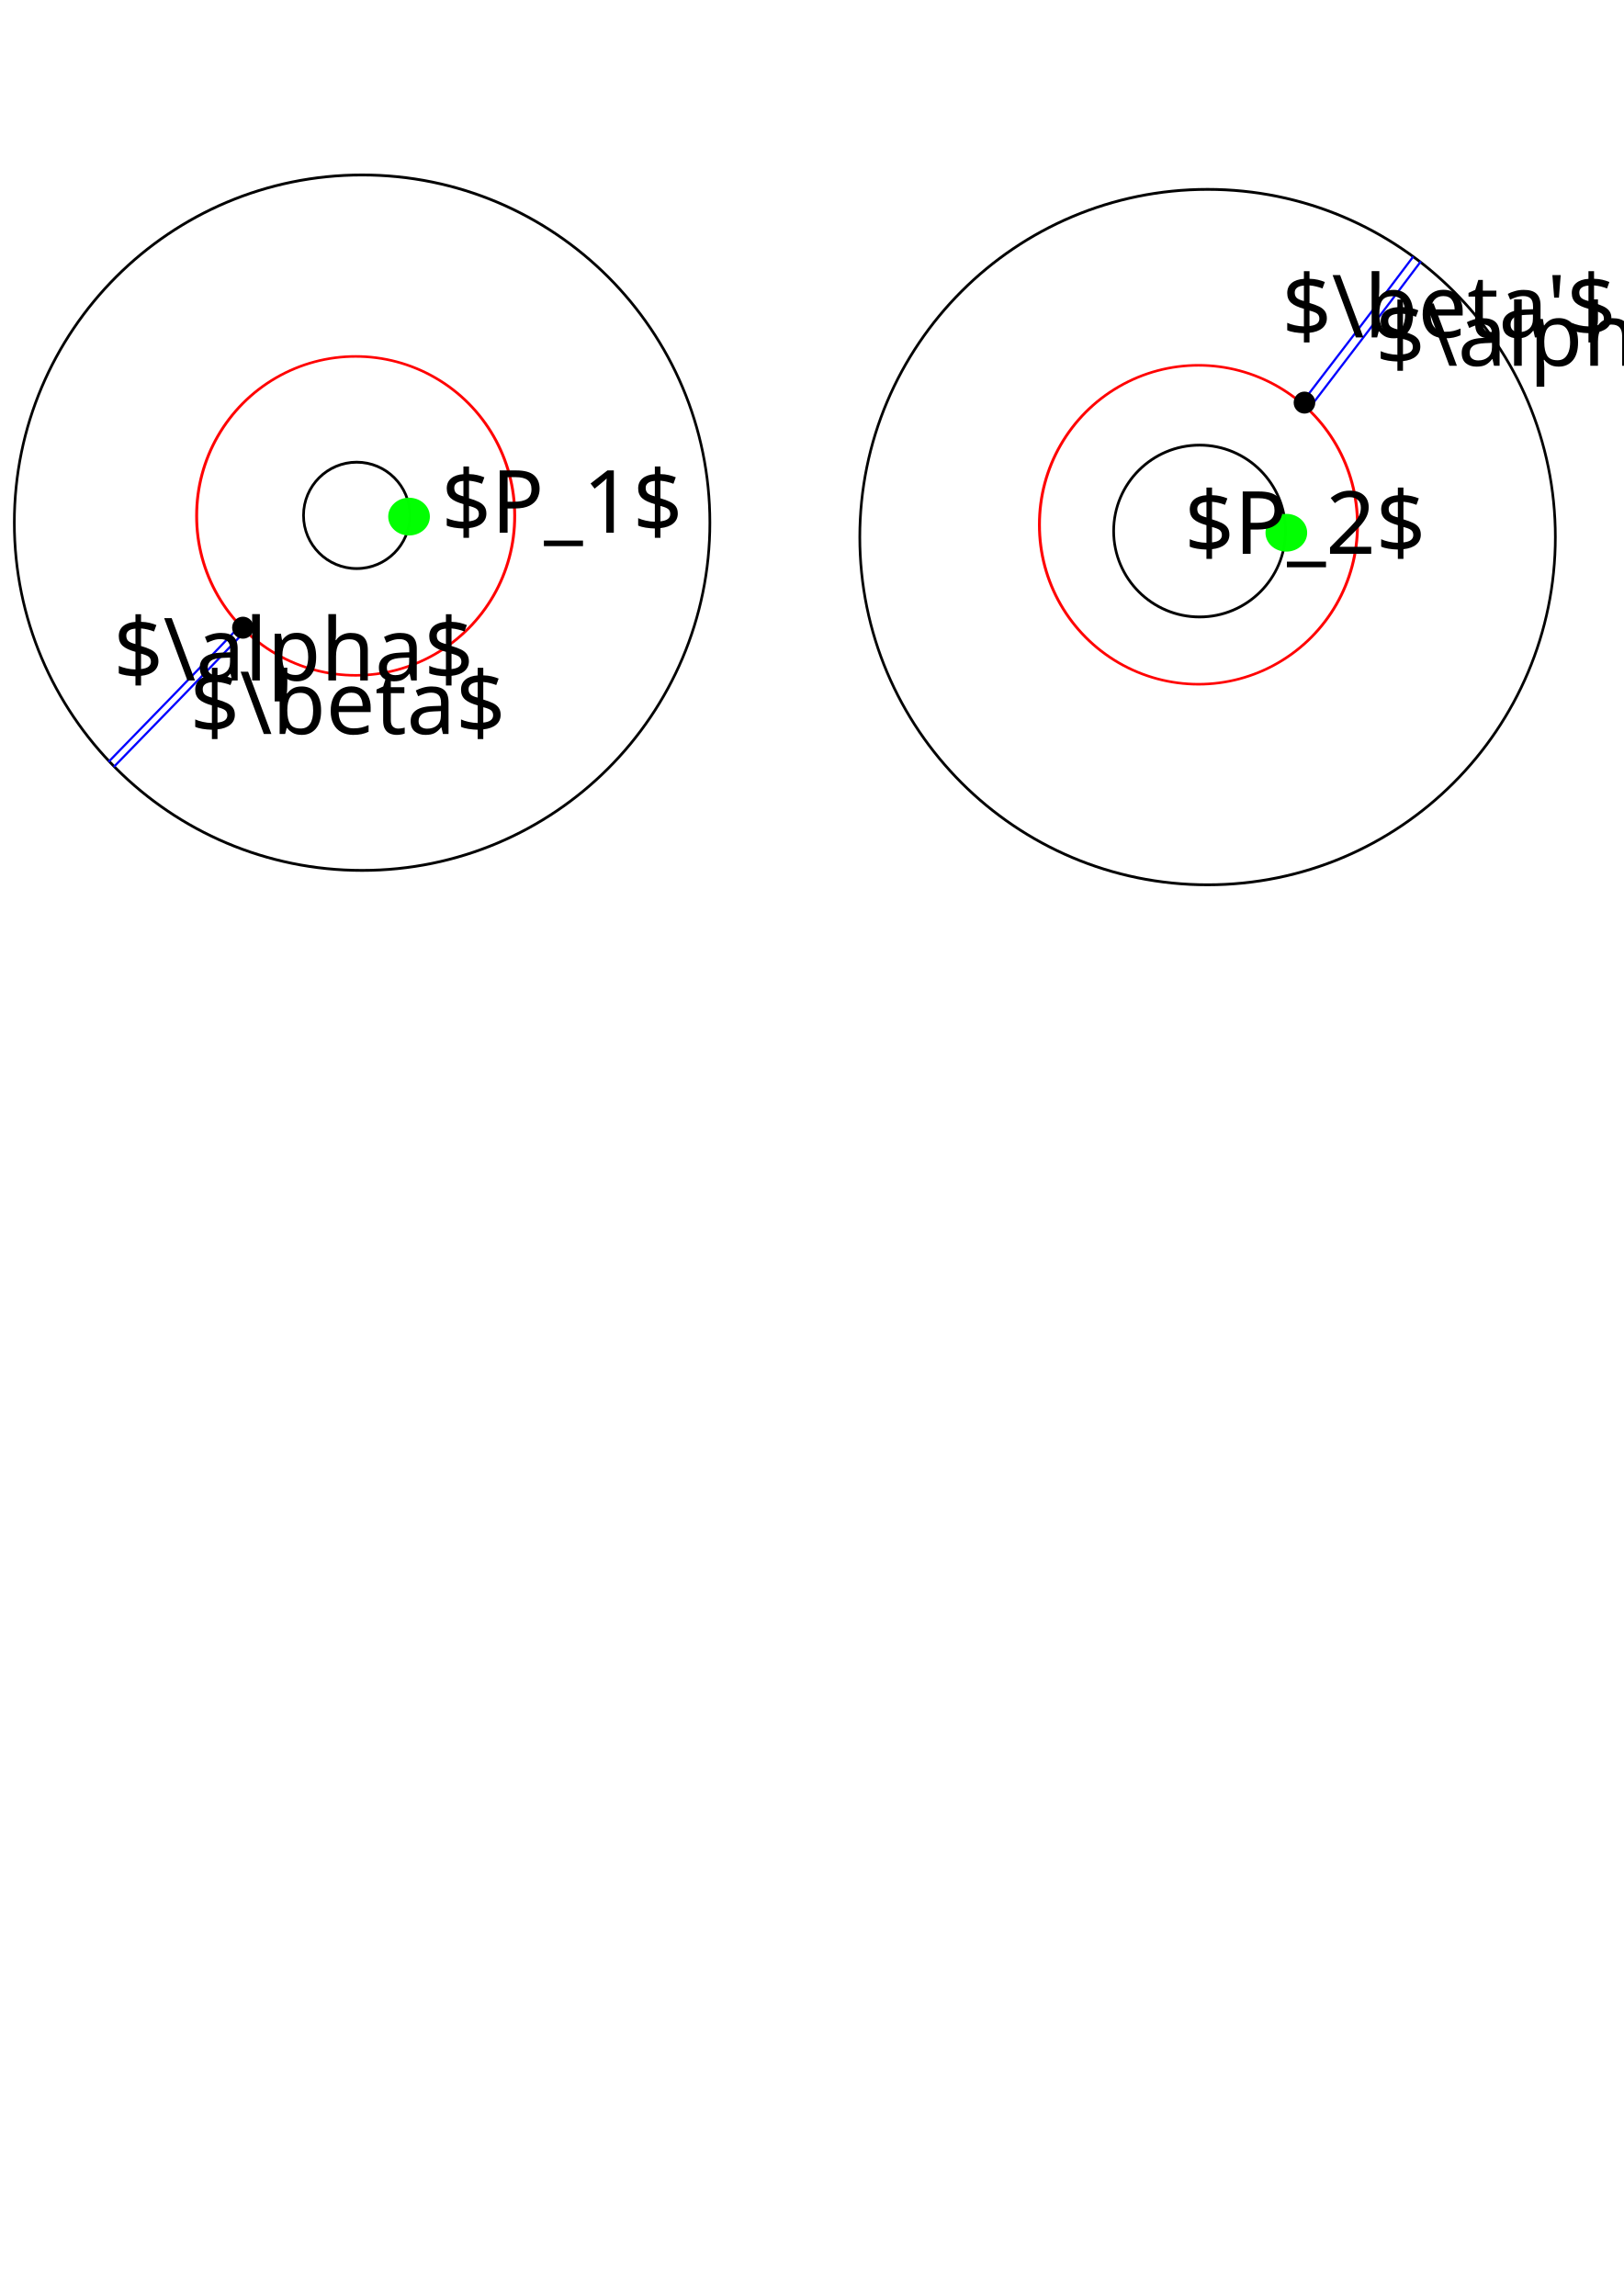
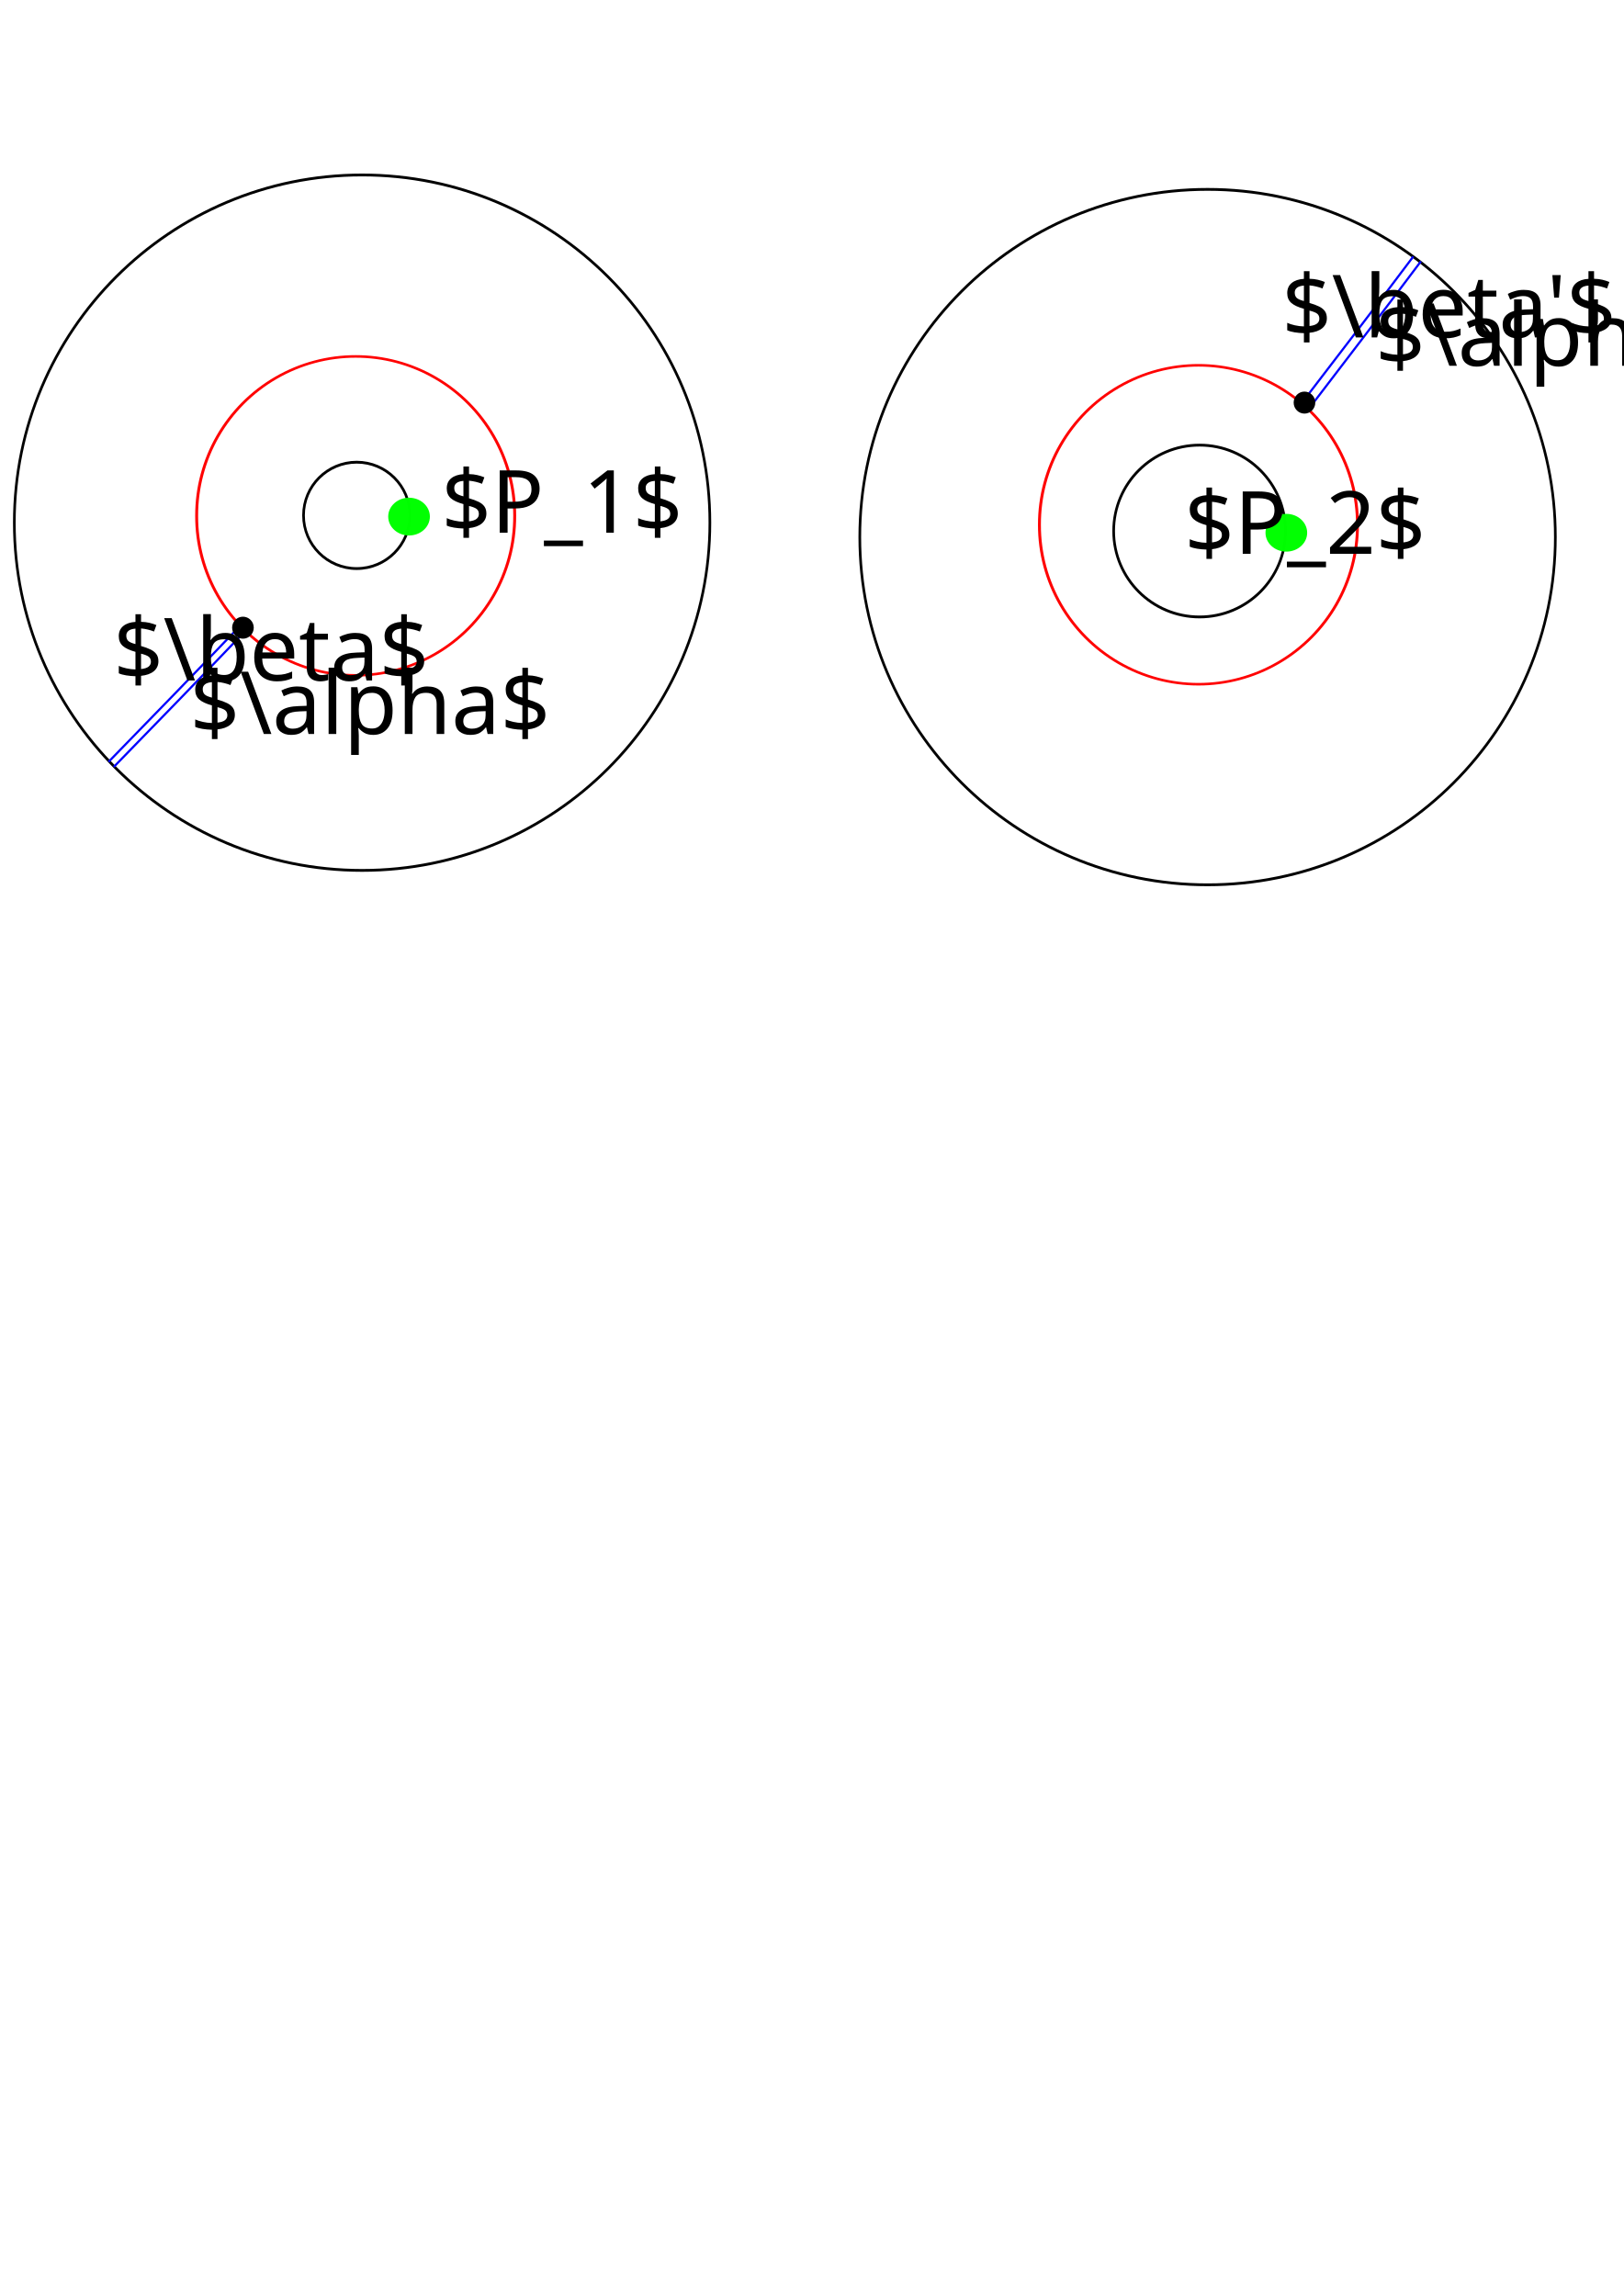
<svg xmlns="http://www.w3.org/2000/svg" width="744.094" height="1052.362" id="svg7548" version="1.1">
  <defs id="defs7550">
    <marker style="overflow:visible" id="Arrow1LstartI" refX="0" refY="0" orient="auto">
      <path transform="matrix(0.8,0,0,0.8,10,0)" style="fill:#0000ff;fill-rule:evenodd;stroke:#0000ff;stroke-width:1pt" d="M 0,0 5,-5 -12.5,0 5,5 0,0 z" id="path5532" />
    </marker>
    <marker style="overflow:visible" id="Arrow1LstartI-5" refX="0" refY="0" orient="auto">
      <path transform="matrix(0.8,0,0,0.8,10,0)" style="fill:#0000ff;fill-rule:evenodd;stroke:#0000ff;stroke-width:1pt" d="M 0,0 5,-5 -12.5,0 5,5 0,0 z" id="path5532-7" />
    </marker>
    <marker style="overflow:visible" id="Arrow1LstartI-7" refX="0" refY="0" orient="auto">
      <path transform="matrix(0.8,0,0,0.8,10,0)" style="fill:#0000ff;fill-rule:evenodd;stroke:#0000ff;stroke-width:1pt" d="M 0,0 5,-5 -12.5,0 5,5 0,0 z" id="path5532-1" />
    </marker>
    <marker style="overflow:visible" id="Arrow1LstartI-8" refX="0" refY="0" orient="auto">
      <path transform="matrix(0.8,0,0,0.8,10,0)" style="fill:#0000ff;fill-rule:evenodd;stroke:#0000ff;stroke-width:1pt" d="M 0,0 5,-5 -12.5,0 5,5 0,0 z" id="path5532-12" />
    </marker>
  </defs>
  <g id="layer1">
    <path style="opacity:0.99;fill:none;stroke:#ff0000;stroke-width:2.154;stroke-miterlimit:4;stroke-opacity:1;stroke-dasharray:none;stroke-dashoffset:0" id="path9191-5" d="m 299.421,235.227 a 117.65,134.098 0 1 1 -235.299,0 117.65,134.098 0 1 1 235.299,0 z" transform="matrix(0.6194237,0,0,0.5434446,436.6241,112.691)" />
    <path style="opacity:0.99;fill:none;stroke:#ff0000;stroke-width:2.154;stroke-miterlimit:4;stroke-opacity:1;stroke-dasharray:none;stroke-dashoffset:0" id="path9191" d="m 299.421,235.227 a 117.65,134.098 0 1 1 -235.299,0 117.65,134.098 0 1 1 235.299,0 z" transform="matrix(0.6194237,0,0,0.5434446,50.40326,108.6173)" />
    <path style="opacity:0.99;fill:none;stroke:#000000;stroke-width:1.249;stroke-miterlimit:4;stroke-opacity:1;stroke-dasharray:none;stroke-dashoffset:0" id="path7556" d="m 423.572,243.8 a 163.354,155.145 0 1 1 -326.708,0 163.354,155.145 0 1 1 326.708,0 z" transform="matrix(0.9756407,0,0,1.027262,-87.93677,-10.87603)" />
    <path style="opacity:0.99;fill:none;stroke:#000000;stroke-width:1.249;stroke-miterlimit:4;stroke-opacity:1;stroke-dasharray:none;stroke-dashoffset:0" id="path7556-9" d="m 423.572,243.8 a 163.354,155.145 0 1 1 -326.708,0 163.354,155.145 0 1 1 326.708,0 z" transform="matrix(0.9756407,0,0,1.027262,299.5151,-4.274085)" />
    <path style="opacity:0.99;fill:none;stroke:#000000;stroke-width:8.164;stroke-miterlimit:4;stroke-opacity:1;stroke-dasharray:none;stroke-dashoffset:0" id="path7556-1" d="m 423.572,243.8 a 163.354,155.145 0 1 1 -326.708,0 163.354,155.145 0 1 1 326.708,0 z" transform="matrix(0.1492156,0,0,0.1571106,124.6428,197.918)" />
    <path style="opacity:0.99;fill:none;stroke:#000000;stroke-width:5.054;stroke-miterlimit:4;stroke-opacity:1;stroke-dasharray:none;stroke-dashoffset:0" id="path7556-1-7" d="m 423.572,243.8 a 163.354,155.145 0 1 1 -326.708,0 163.354,155.145 0 1 1 326.708,0 z" transform="matrix(0.2410406,0,0,0.2537941,487.0086,181.5238)" />
    <path transform="matrix(1.936708,0,0,1.987412,-520.6638,-426.5619)" d="m 370.235,333.773 a 4.606,4.031 0 1 1 -9.213,0 4.606,4.031 0 1 1 9.213,0 z" id="path3009-36-9-0" style="opacity:0.99;fill:#00ff00;fill-opacity:1;stroke:#00ff00;stroke-width:0.646;stroke-linejoin:miter;stroke-miterlimit:4;stroke-opacity:1;stroke-dasharray:none;stroke-dashoffset:0" />
    <path transform="matrix(1.936708,0,0,1.987412,-118.6285,-419.1625)" d="m 370.235,333.773 a 4.606,4.031 0 1 1 -9.213,0 4.606,4.031 0 1 1 9.213,0 z" id="path3009-36-9-0-6" style="opacity:0.99;fill:#00ff00;fill-opacity:1;stroke:#00ff00;stroke-width:0.646;stroke-linejoin:miter;stroke-miterlimit:4;stroke-opacity:1;stroke-dasharray:none;stroke-dashoffset:0" />
    <text xml:space="preserve" style="font-size:40px;font-style:normal;font-weight:normal;line-height:125%;letter-spacing:0px;word-spacing:0px;fill:#000000;fill-opacity:1;stroke:none;font-family:Sans" x="202.251" y="244.181" id="text8973">
      <tspan id="tspan8975" x="202.251" y="244.181">$P_1$</tspan>
    </text>
    <text xml:space="preserve" style="font-size:40px;font-style:normal;font-weight:normal;line-height:125%;letter-spacing:0px;word-spacing:0px;fill:#000000;fill-opacity:1;stroke:none;font-family:Sans" x="542.751" y="253.837" id="text8973-7">
      <tspan id="tspan8975-0" x="542.751" y="253.837">$P_2$</tspan>
    </text>
    <path id="path3885" d="m 651.149,119.789 c -16.848,22.472 -33.884,44.799 -50.974,67.087" style="fill:#0000ff;stroke:#0000ff;stroke-width:1px;stroke-linecap:butt;stroke-linejoin:miter;stroke-opacity:1;marker-mid:url(#Arrow1LstartI)" />
    <path id="path3885-2" d="m 647.654,117.59 c -16.848,22.472 -33.369,43.987 -50.459,66.275" style="fill:#0000ff;stroke:#0000ff;stroke-width:1px;stroke-linecap:butt;stroke-linejoin:miter;stroke-opacity:1;marker-mid:url(#Arrow1LstartI)" />
    <path style="fill:#000000;fill-opacity:1;stroke:#000000;stroke-width:1.25;stroke-linejoin:miter;stroke-miterlimit:4;stroke-opacity:1;stroke-dasharray:none;stroke-dashoffset:0" id="path3009" d="m 370.235,333.773 a 4.606,4.031 0 1 1 -9.213,0 4.606,4.031 0 1 1 9.213,0 z" transform="matrix(0.9479577,0,0,1.08338,251.2011,-177.0738)" />
    <text xml:space="preserve" style="font-size:40px;font-style:normal;font-weight:normal;line-height:125%;letter-spacing:0px;word-spacing:0px;fill:#000000;fill-opacity:1;stroke:none;font-family:Sans" x="630.253" y="167.637" id="text9064">
      <tspan id="tspan9066" x="630.253" y="167.637">$\alpha'$</tspan>
    </text>
    <text xml:space="preserve" style="font-size:40px;font-style:normal;font-weight:normal;line-height:125%;letter-spacing:0px;word-spacing:0px;fill:#000000;fill-opacity:1;stroke:none;font-family:Sans" x="587.418" y="154.66" id="text9064-6">
      <tspan id="tspan9066-5" x="587.418" y="154.66">$\beta'$</tspan>
    </text>
    <path id="path3885-0" d="M 112.806,288.772 C 92.763,309.782 72.495,330.656 52.164,351.494" style="fill:#0000ff;stroke:#0000ff;stroke-width:1px;stroke-linecap:butt;stroke-linejoin:miter;stroke-opacity:1;marker-mid:url(#Arrow1LstartI)" />
    <path id="path3885-0-4" d="M 110.404,286.448 C 90.361,307.458 70.094,328.332 49.763,349.169" style="fill:#0000ff;stroke:#0000ff;stroke-width:1px;stroke-linecap:butt;stroke-linejoin:miter;stroke-opacity:1;marker-mid:url(#Arrow1LstartI)" />
    <path style="fill:#000000;fill-opacity:1;stroke:#000000;stroke-width:1.25;stroke-linejoin:miter;stroke-miterlimit:4;stroke-opacity:1;stroke-dasharray:none;stroke-dashoffset:0" id="path3009-4" d="m 370.235,333.773 a 4.606,4.031 0 1 1 -9.213,0 4.606,4.031 0 1 1 9.213,0 z" transform="matrix(0.9479577,0,0,1.08338,-235.2691,-73.90212)" />
    <text xml:space="preserve" style="font-size:40px;font-style:normal;font-weight:normal;line-height:125%;letter-spacing:0px;word-spacing:0px;fill:#000000;fill-opacity:1;stroke:none;font-family:Sans" x="51.952" y="311.894" id="text9181">
-       <tspan id="tspan9183" x="51.952" y="311.894">$\alpha$</tspan>
+       <tspan id="tspan9183" x="51.952" y="311.894">$\beta$</tspan>
    </text>
    <text xml:space="preserve" style="font-size:40px;font-style:normal;font-weight:normal;line-height:125%;letter-spacing:0px;word-spacing:0px;fill:#000000;fill-opacity:1;stroke:none;font-family:Sans" x="86.983" y="336.428" id="text9185">
-       <tspan id="tspan9187" x="86.983" y="336.428">$\beta$</tspan>
+       <tspan id="tspan9187" x="86.983" y="336.428">$\alpha$</tspan>
    </text>
  </g>
</svg>
